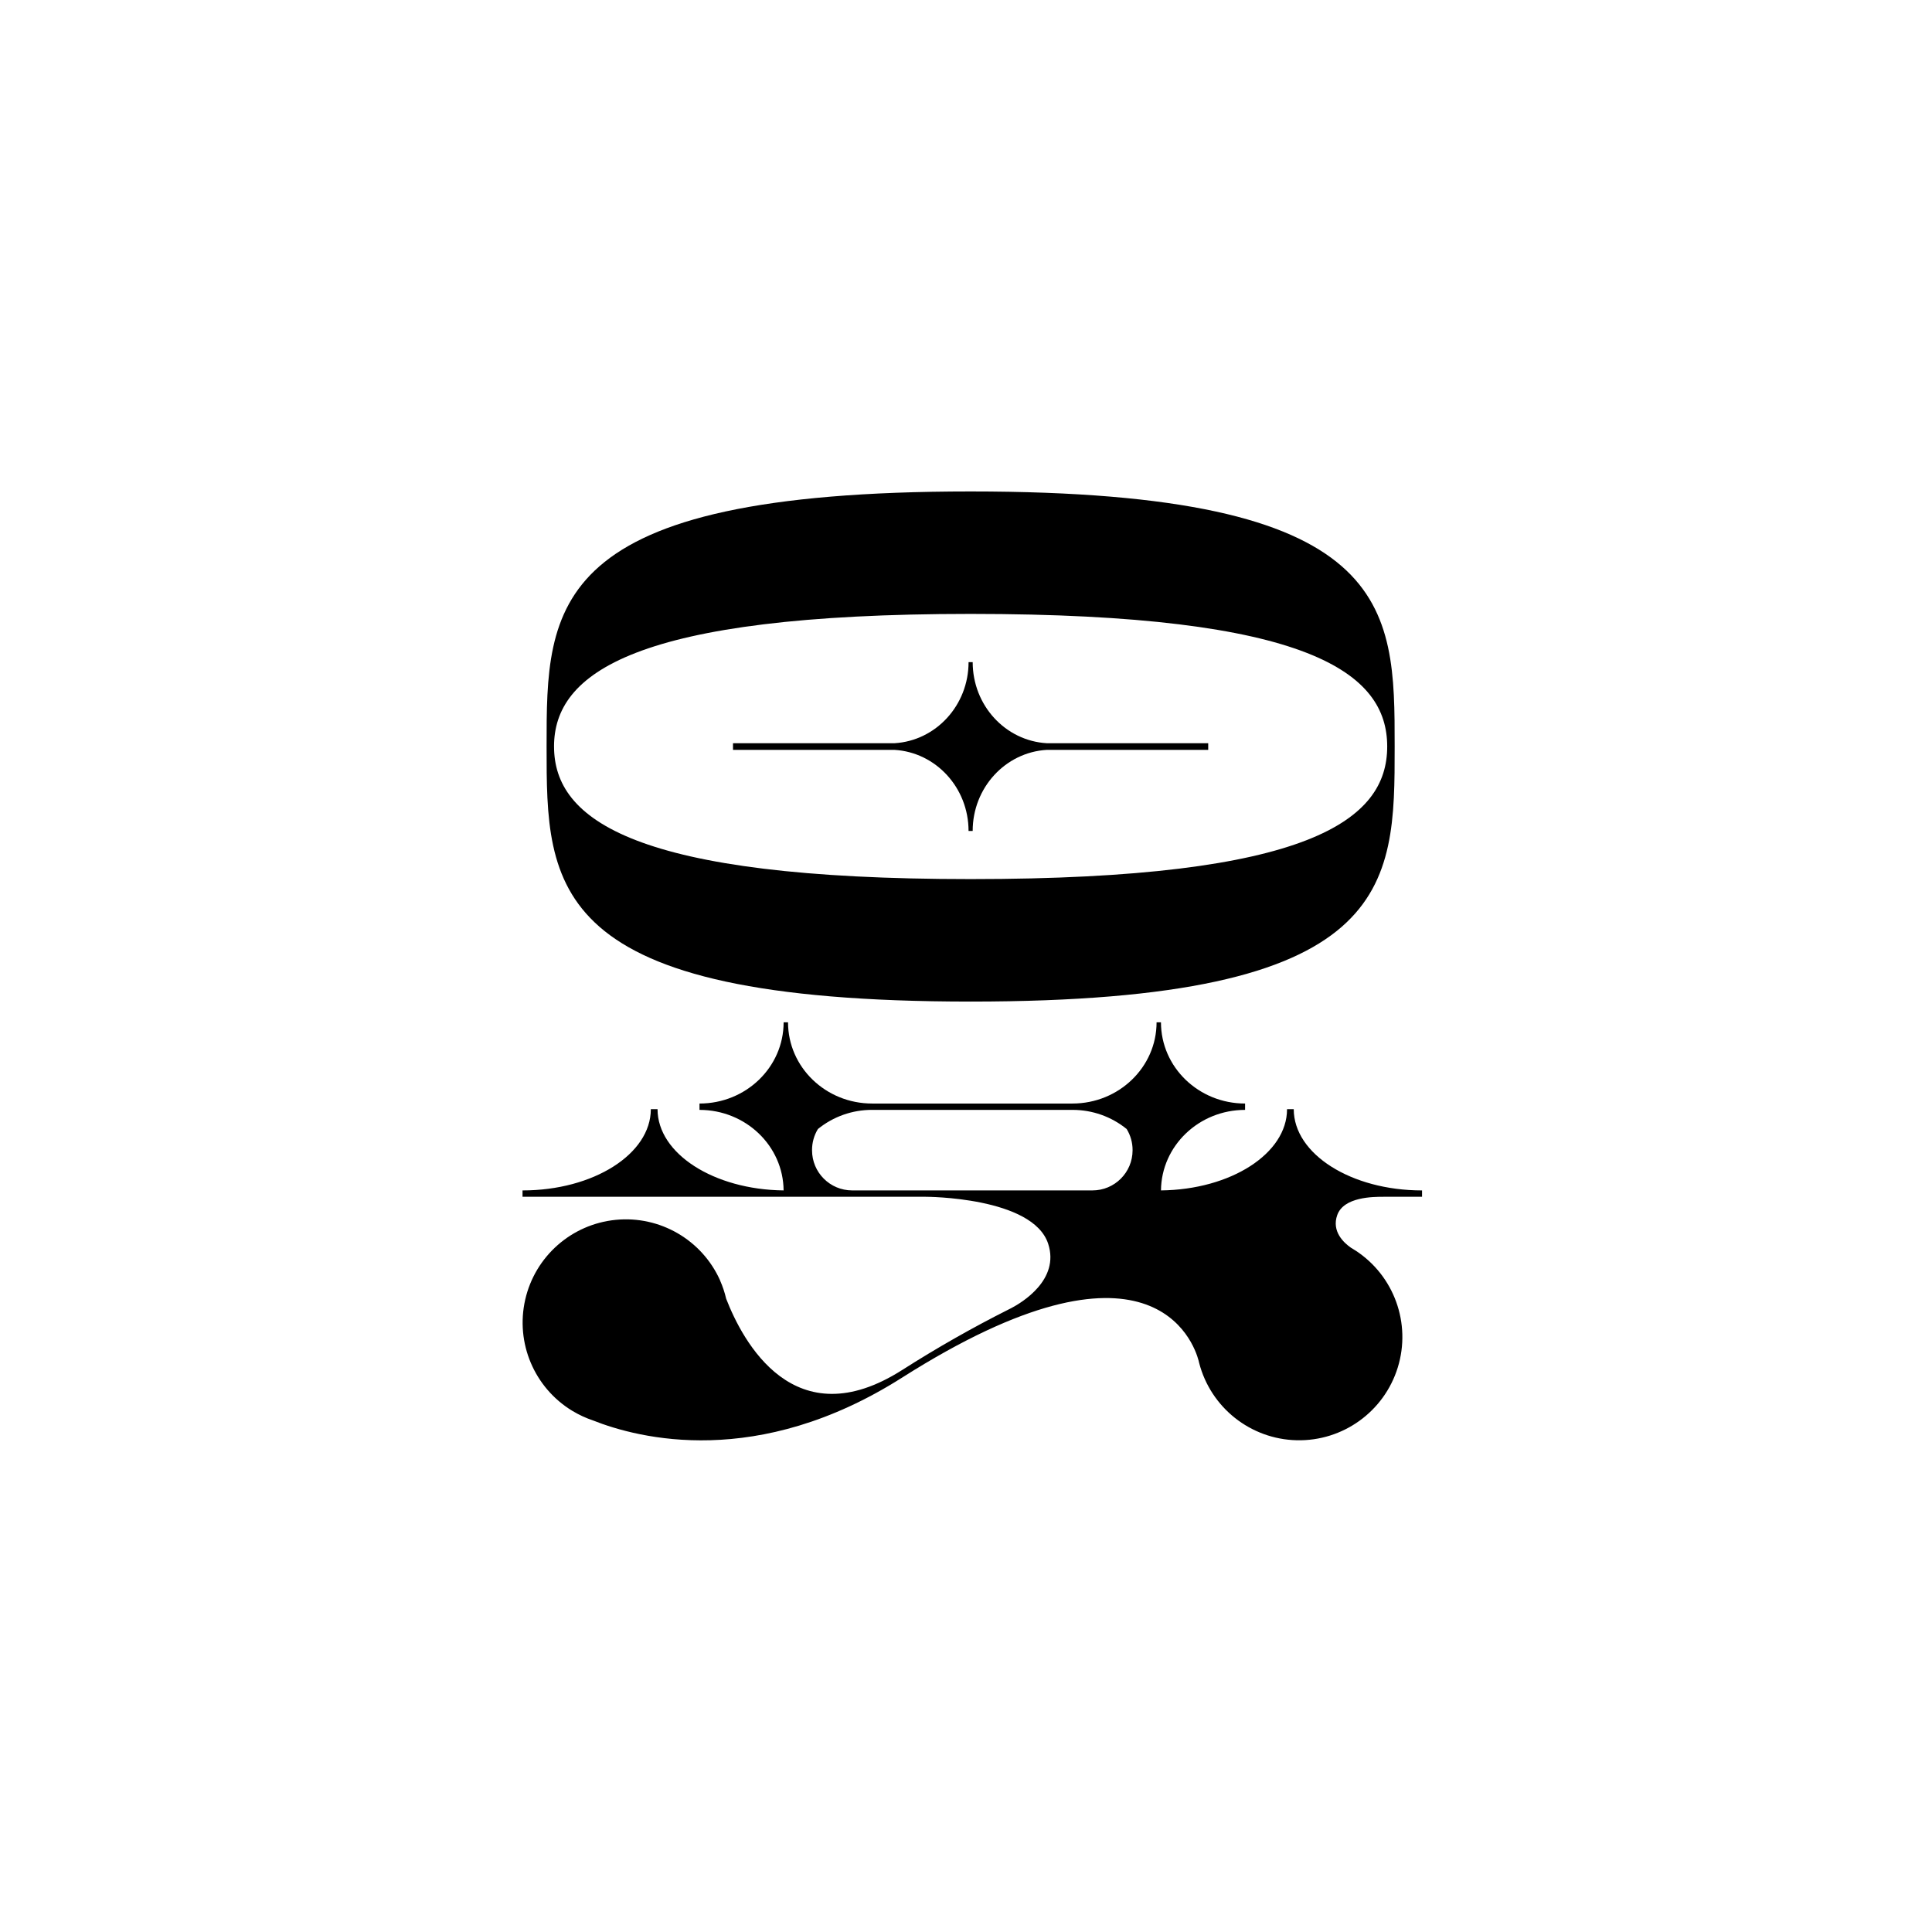
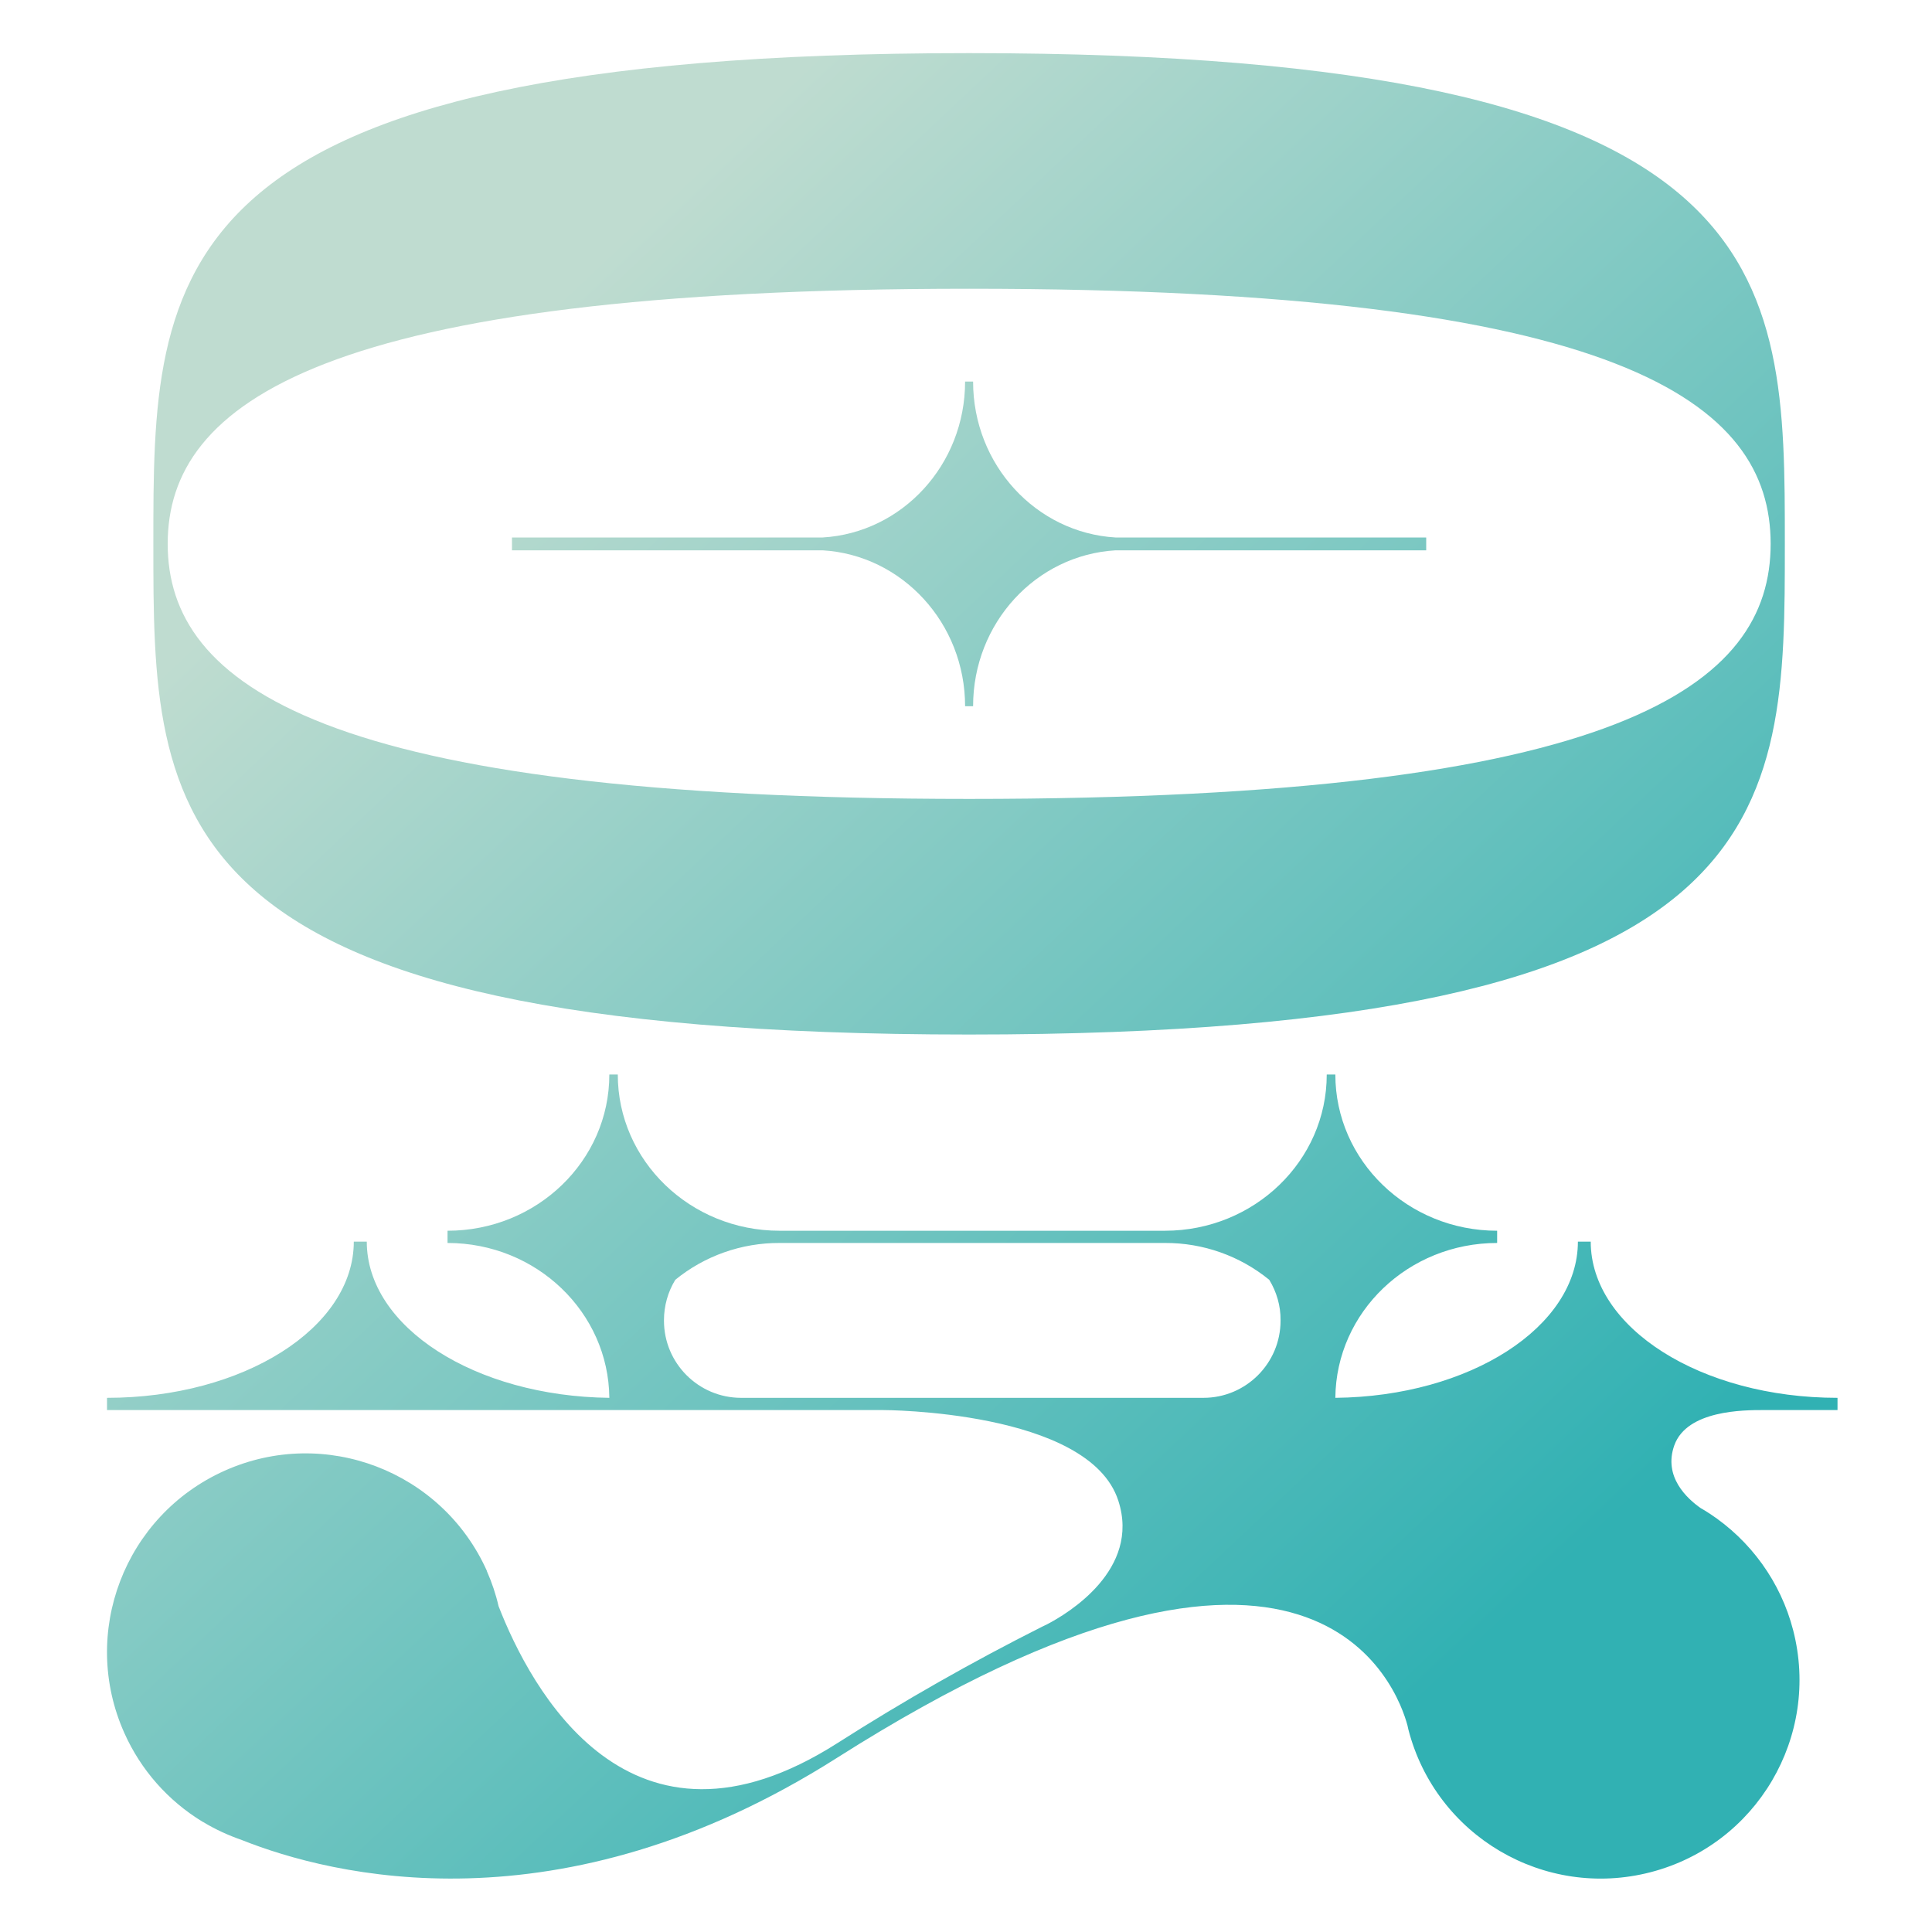
- <svg xmlns="http://www.w3.org/2000/svg" id="圖層_1" data-name="圖層 1" viewBox="0 0 1280 1280">
-   <path d="M643.06,663.57C924,663.57,924,587.92,924,494.6s0-169-280.94-169-280.93,75.65-280.93,169S362.13,663.57,643.06,663.57Zm-276-169c0-48.51,53-87.84,276-87.84,225.23,0,276,39.33,276,87.84s-50.77,87.85-276,87.85C420.06,582.45,367.07,543.12,367.07,494.6Z" />
-   <path d="M693.49,492.4c-27.36-1.62-49.06-25-49.06-53.72H641.7c0,28.67-21.71,52.1-49.07,53.72h-107v4.41h107c27.36,1.62,49.06,25.05,49.06,53.72h2.73c0-28.67,21.7-52.1,49.05-53.72h107V492.4Z" />
-   <path d="M916.55,792.9h25.59v-4.21c-46.94,0-85-24.09-85-53.82H852.7c0,29.41-37.26,53.31-83.52,53.81.27-29.51,25.11-53.35,55.72-53.35v-4.21c-30.78,0-55.73-24.1-55.73-53.82h-2.91c0,29.72-25,53.82-55.74,53.82H577.82c-30.78,0-55.73-24.1-55.73-53.82h-2.92c0,29.72-24.95,53.82-55.73,53.82v4.21c30.62,0,55.46,23.84,55.72,53.35-46.26-.5-83.52-24.4-83.52-53.81h-4.45c0,29.73-38.05,53.82-85,53.82v4.21H613.35s71,0,81.11,31.19C702.19,847.9,677,863,670,866.66l-1.69.85h0a797.78,797.78,0,0,0-70.48,40.08c-71.65,45.73-105.79-18.93-116.73-47.16a67.48,67.48,0,0,0-4-12l0-.1h0a68.4,68.4,0,1,0-98,86.35h0l.32.18a68.47,68.47,0,0,0,13.33,6.17c30.56,12.14,109.3,32.37,204.86-28.29,165-104.74,193.34-23.24,196.52-11.2.11.46.21.93.33,1.4v0h0A68.41,68.41,0,1,0,898,828.47h0l-.12-.06c-.92-.6-1.86-1.18-2.81-1.73-4.69-3.25-13-10.81-9.1-21.7C890.3,792.9,909.89,792.9,916.55,792.9Zm-206-57.57A56.67,56.67,0,0,1,746.44,748a26.39,26.39,0,0,1,3.92,13.89v.23a26.57,26.57,0,0,1-26.57,26.56H564.55A26.57,26.57,0,0,1,538,762.13v-.23A26.48,26.48,0,0,1,541.9,748a56.67,56.67,0,0,1,35.92-12.68Z" />
+ <svg xmlns="http://www.w3.org/2000/svg" version="1.1" id="圖層_1" x="0px" y="0px" viewBox="0 0 1280 1280" style="enable-background:new 0 0 1280 1280;" xml:space="preserve">
+   <style type="text/css">
+ 	.st0{fill:url(#SVGID_1_);}
+ 	.st1{fill:url(#SVGID_00000002384864408509005180000004607007232991914139_);}
+ 	.st2{fill:url(#SVGID_00000075869002528052602690000006141072768457274247_);}
+ </style>
+   <linearGradient id="SVGID_1_" gradientUnits="userSpaceOnUse" x1="341.299" y1="1239.598" x2="1257.117" y2="266.547" gradientTransform="matrix(1 0 0 -1 0 1280.394)">
+     <stop offset="0.1" style="stop-color:#BFDCD0" />
+     <stop offset="0.9" style="stop-color:#31B1B3" />
+   </linearGradient>
+   <path class="st0" d="M642,685.4c540.5,0,540.5-145.5,540.5-325.1s0-325.1-540.5-325.1S101.6,180.8,101.6,360.3  S101.6,685.4,642,685.4z M111.1,360.3c0-93.3,102-169,531-169c433.3,0,531,75.7,531,169s-97.7,169-531,169  C213,529.3,111.1,453.7,111.1,360.3L111.1,360.3z" />
+   <linearGradient id="SVGID_00000092439567233708372510000015635271644869866392_" gradientUnits="userSpaceOnUse" x1="341.278" y1="1239.579" x2="1257.097" y2="266.528" gradientTransform="matrix(1 0 0 -1 0 1280.394)">
+     <stop offset="0.1" style="stop-color:#BFDCD0" />
+     <stop offset="0.9" style="stop-color:#31B1B3" />
+   </linearGradient>
+   <path style="fill:url(#SVGID_00000092439567233708372510000015635271644869866392_);" d="M739.1,356.1  c-52.6-3.1-94.4-48.1-94.4-103.3h-5.3c0,55.2-41.8,100.2-94.4,103.3H339.2v8.5H545c52.6,3.1,94.4,48.2,94.4,103.3h5.3  c0-55.2,41.7-100.2,94.4-103.3h205.8v-8.5H739.1z" />
+   <linearGradient id="SVGID_00000081631667524466396690000002302436643796079489_" gradientUnits="userSpaceOnUse" x1="5.037" y1="923.11" x2="920.856" y2="-49.941" gradientTransform="matrix(1 0 0 -1 0 1280.394)">
+     <stop offset="0.1" style="stop-color:#BFDCD0" />
+     <stop offset="0.9" style="stop-color:#31B1B3" />
+   </linearGradient>
+   <path style="fill:url(#SVGID_00000081631667524466396690000002302436643796079489_);" d="M1168.2,934.2h49.2v-8.1  c-90.3,0-163.5-46.3-163.5-103.5h-8.5c0,56.6-71.7,102.6-160.7,103.5c0.5-56.8,48.3-102.6,107.2-102.6v-8.1  c-59.2,0-107.2-46.4-107.2-103.5H879c0,57.2-48.1,103.5-107.2,103.5H516.5c-59.2,0-107.2-46.4-107.2-103.5h-5.6  c0,57.2-48,103.5-107.2,103.5v8.1c58.9,0,106.7,45.9,107.2,102.6c-89-1-160.7-46.9-160.7-103.5h-8.6c0,57.2-73.2,103.5-163.5,103.5  v8.1h514c0,0,136.6,0,156,60c14.9,45.8-33.6,74.9-47.1,81.9l-3.3,1.6l0,0c-46.5,23.4-91.7,49.1-135.6,77.1  c-137.8,88-203.5-36.4-224.6-90.7c-1.8-7.9-4.4-15.6-7.7-23.1v-0.2l0,0c-29.7-66.3-107.5-96.1-173.8-66.4  c-66.3,29.7-96.1,107.5-66.4,173.8c10.9,24.4,28.9,44.8,51.7,58.7l0,0l0.6,0.3c8.1,4.9,16.7,8.8,25.6,11.9  c58.8,23.4,210.3,62.3,394.1-54.4c317.4-201.5,371.9-44.7,378.1-21.5c0.2,0.9,0.4,1.8,0.6,2.7l0,0l0,0  c18.2,70.4,90,112.7,160.4,94.5c70.4-18.2,112.7-90,94.5-160.4c-8.2-31.8-28.1-59.4-55.6-77.4l0,0l-0.2-0.1  c-1.8-1.2-3.6-2.3-5.4-3.3c-9-6.3-25-20.8-17.5-41.7C1117.7,934.2,1155.4,934.2,1168.2,934.2z M771.9,823.5  c25.1-0.1,49.5,8.5,69,24.4c4.9,8,7.6,17.3,7.5,26.7v0.4c0,28.2-22.9,51.1-51.1,51.1H491c-28.2,0-51.1-22.9-51.1-51.1v-0.4  c0-9.4,2.6-18.7,7.5-26.7c19.5-15.9,43.9-24.5,69.1-24.4L771.9,823.5z" />
</svg>
